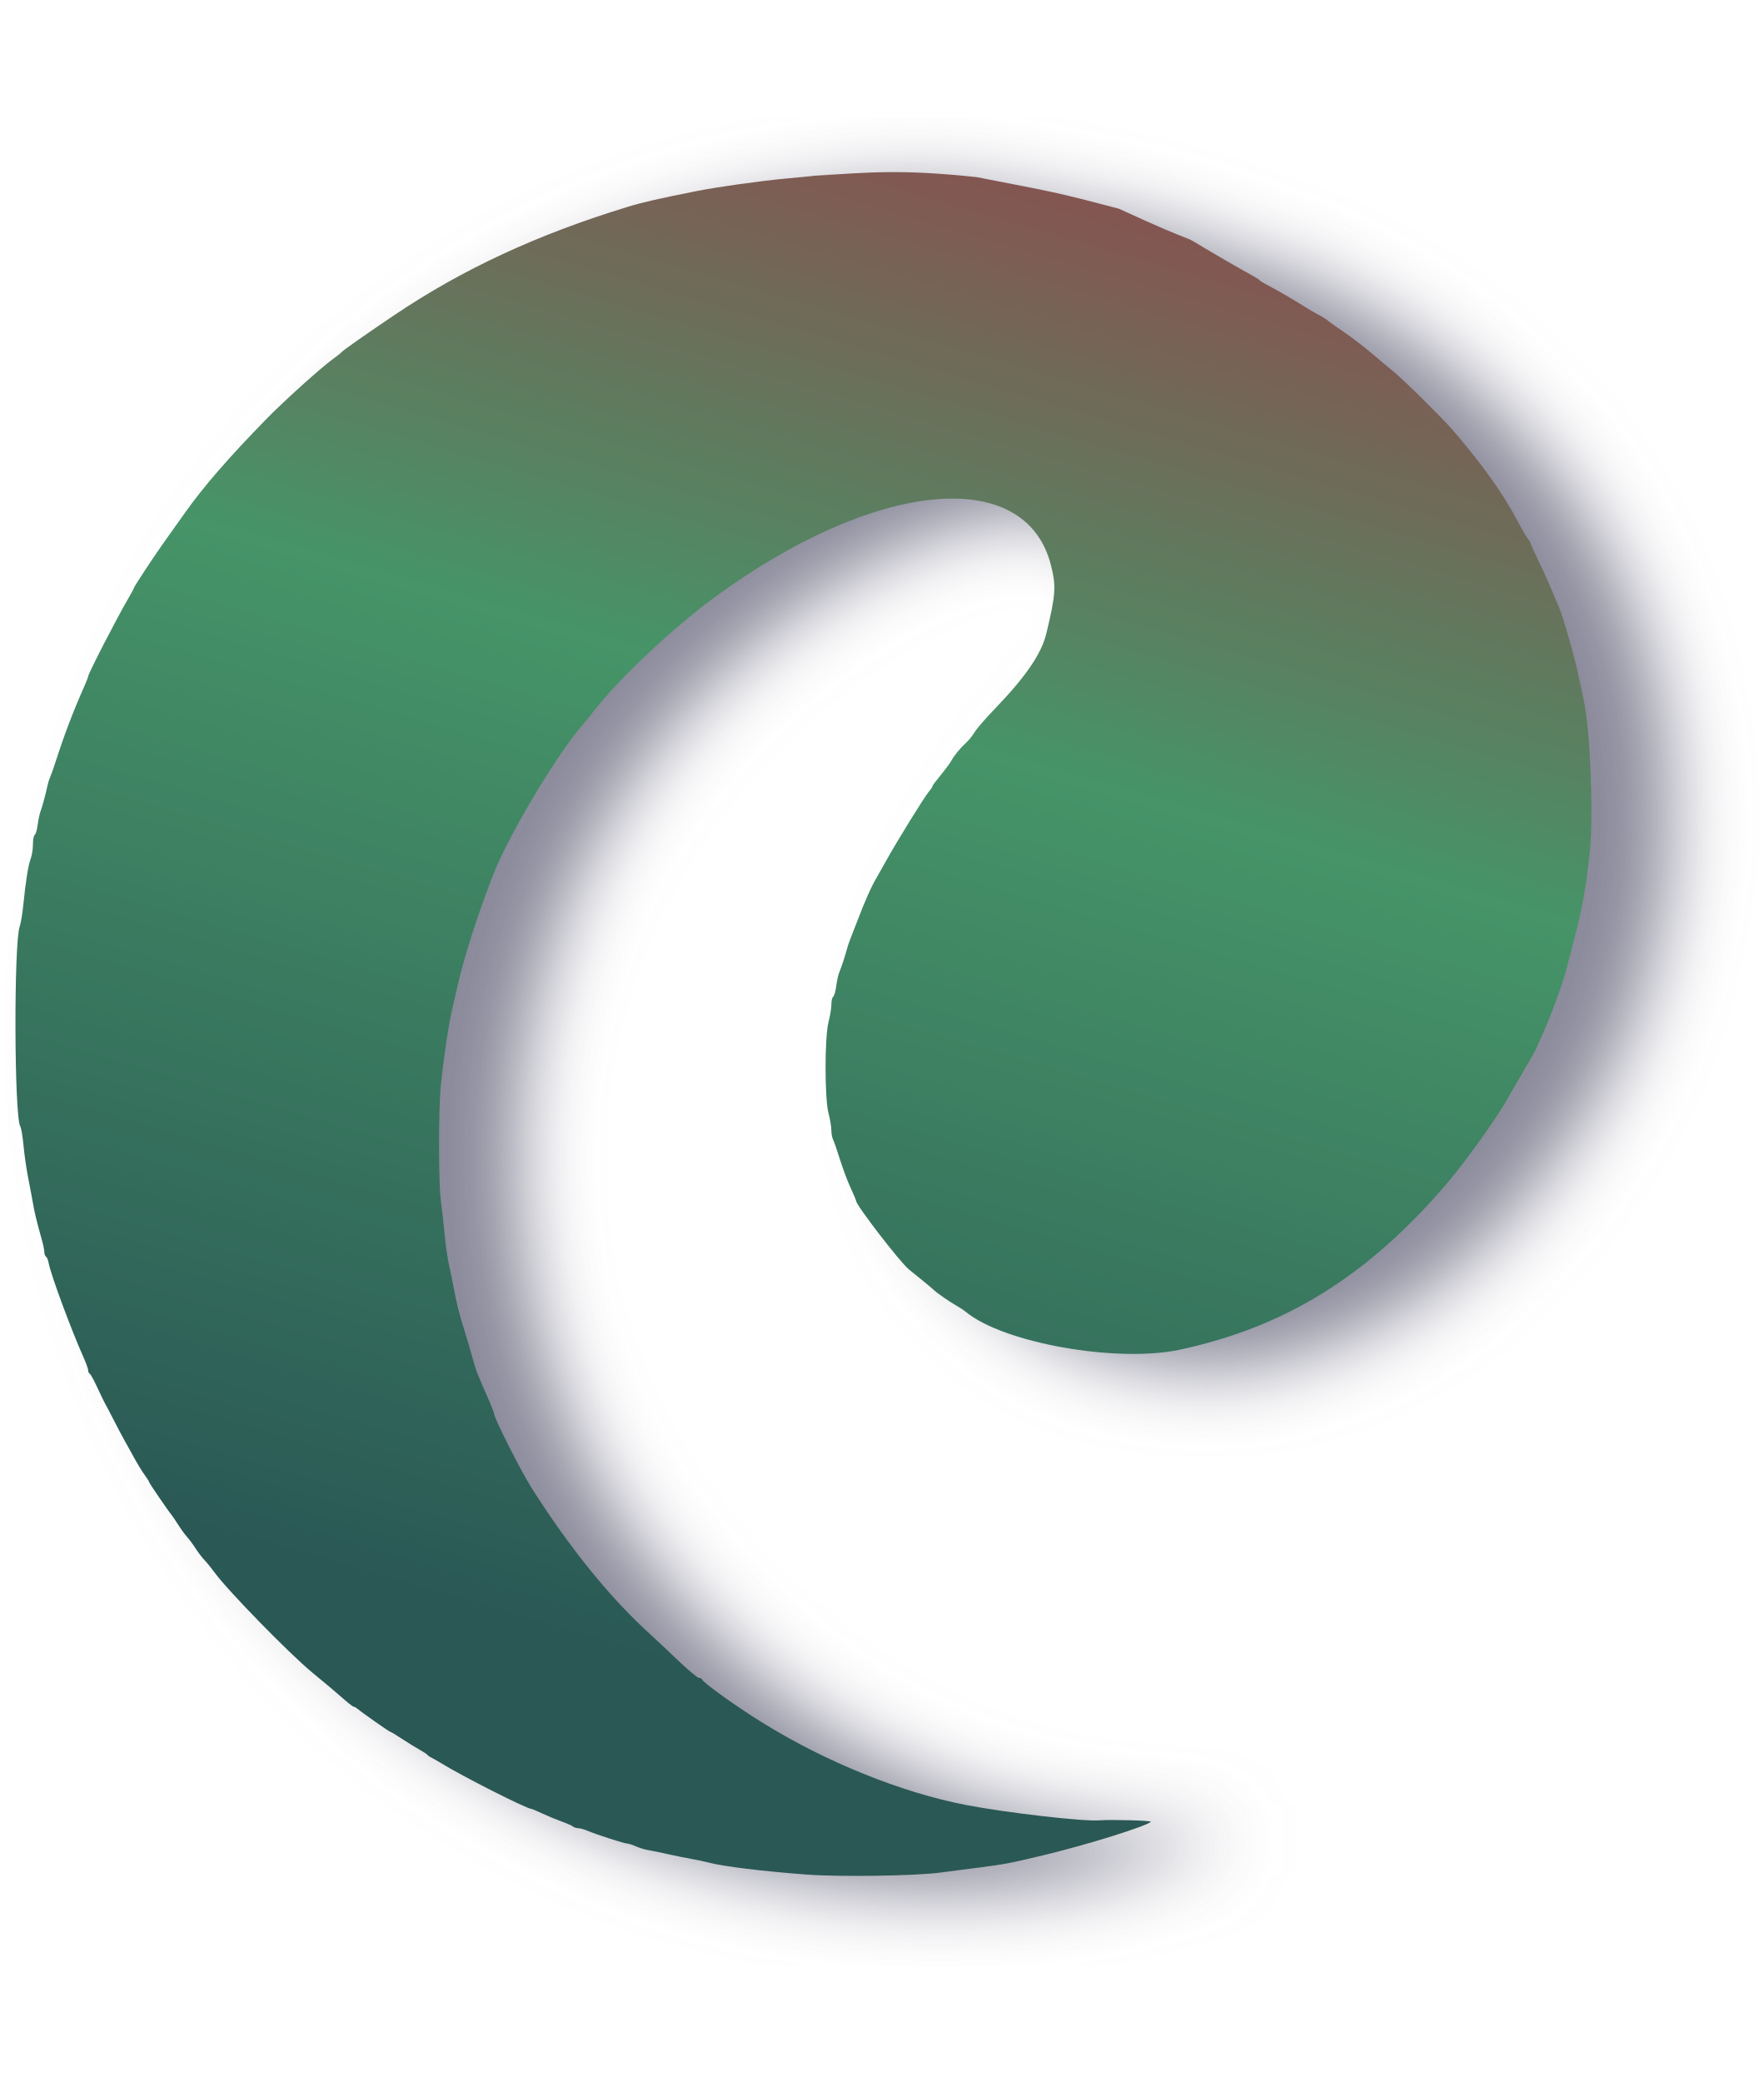
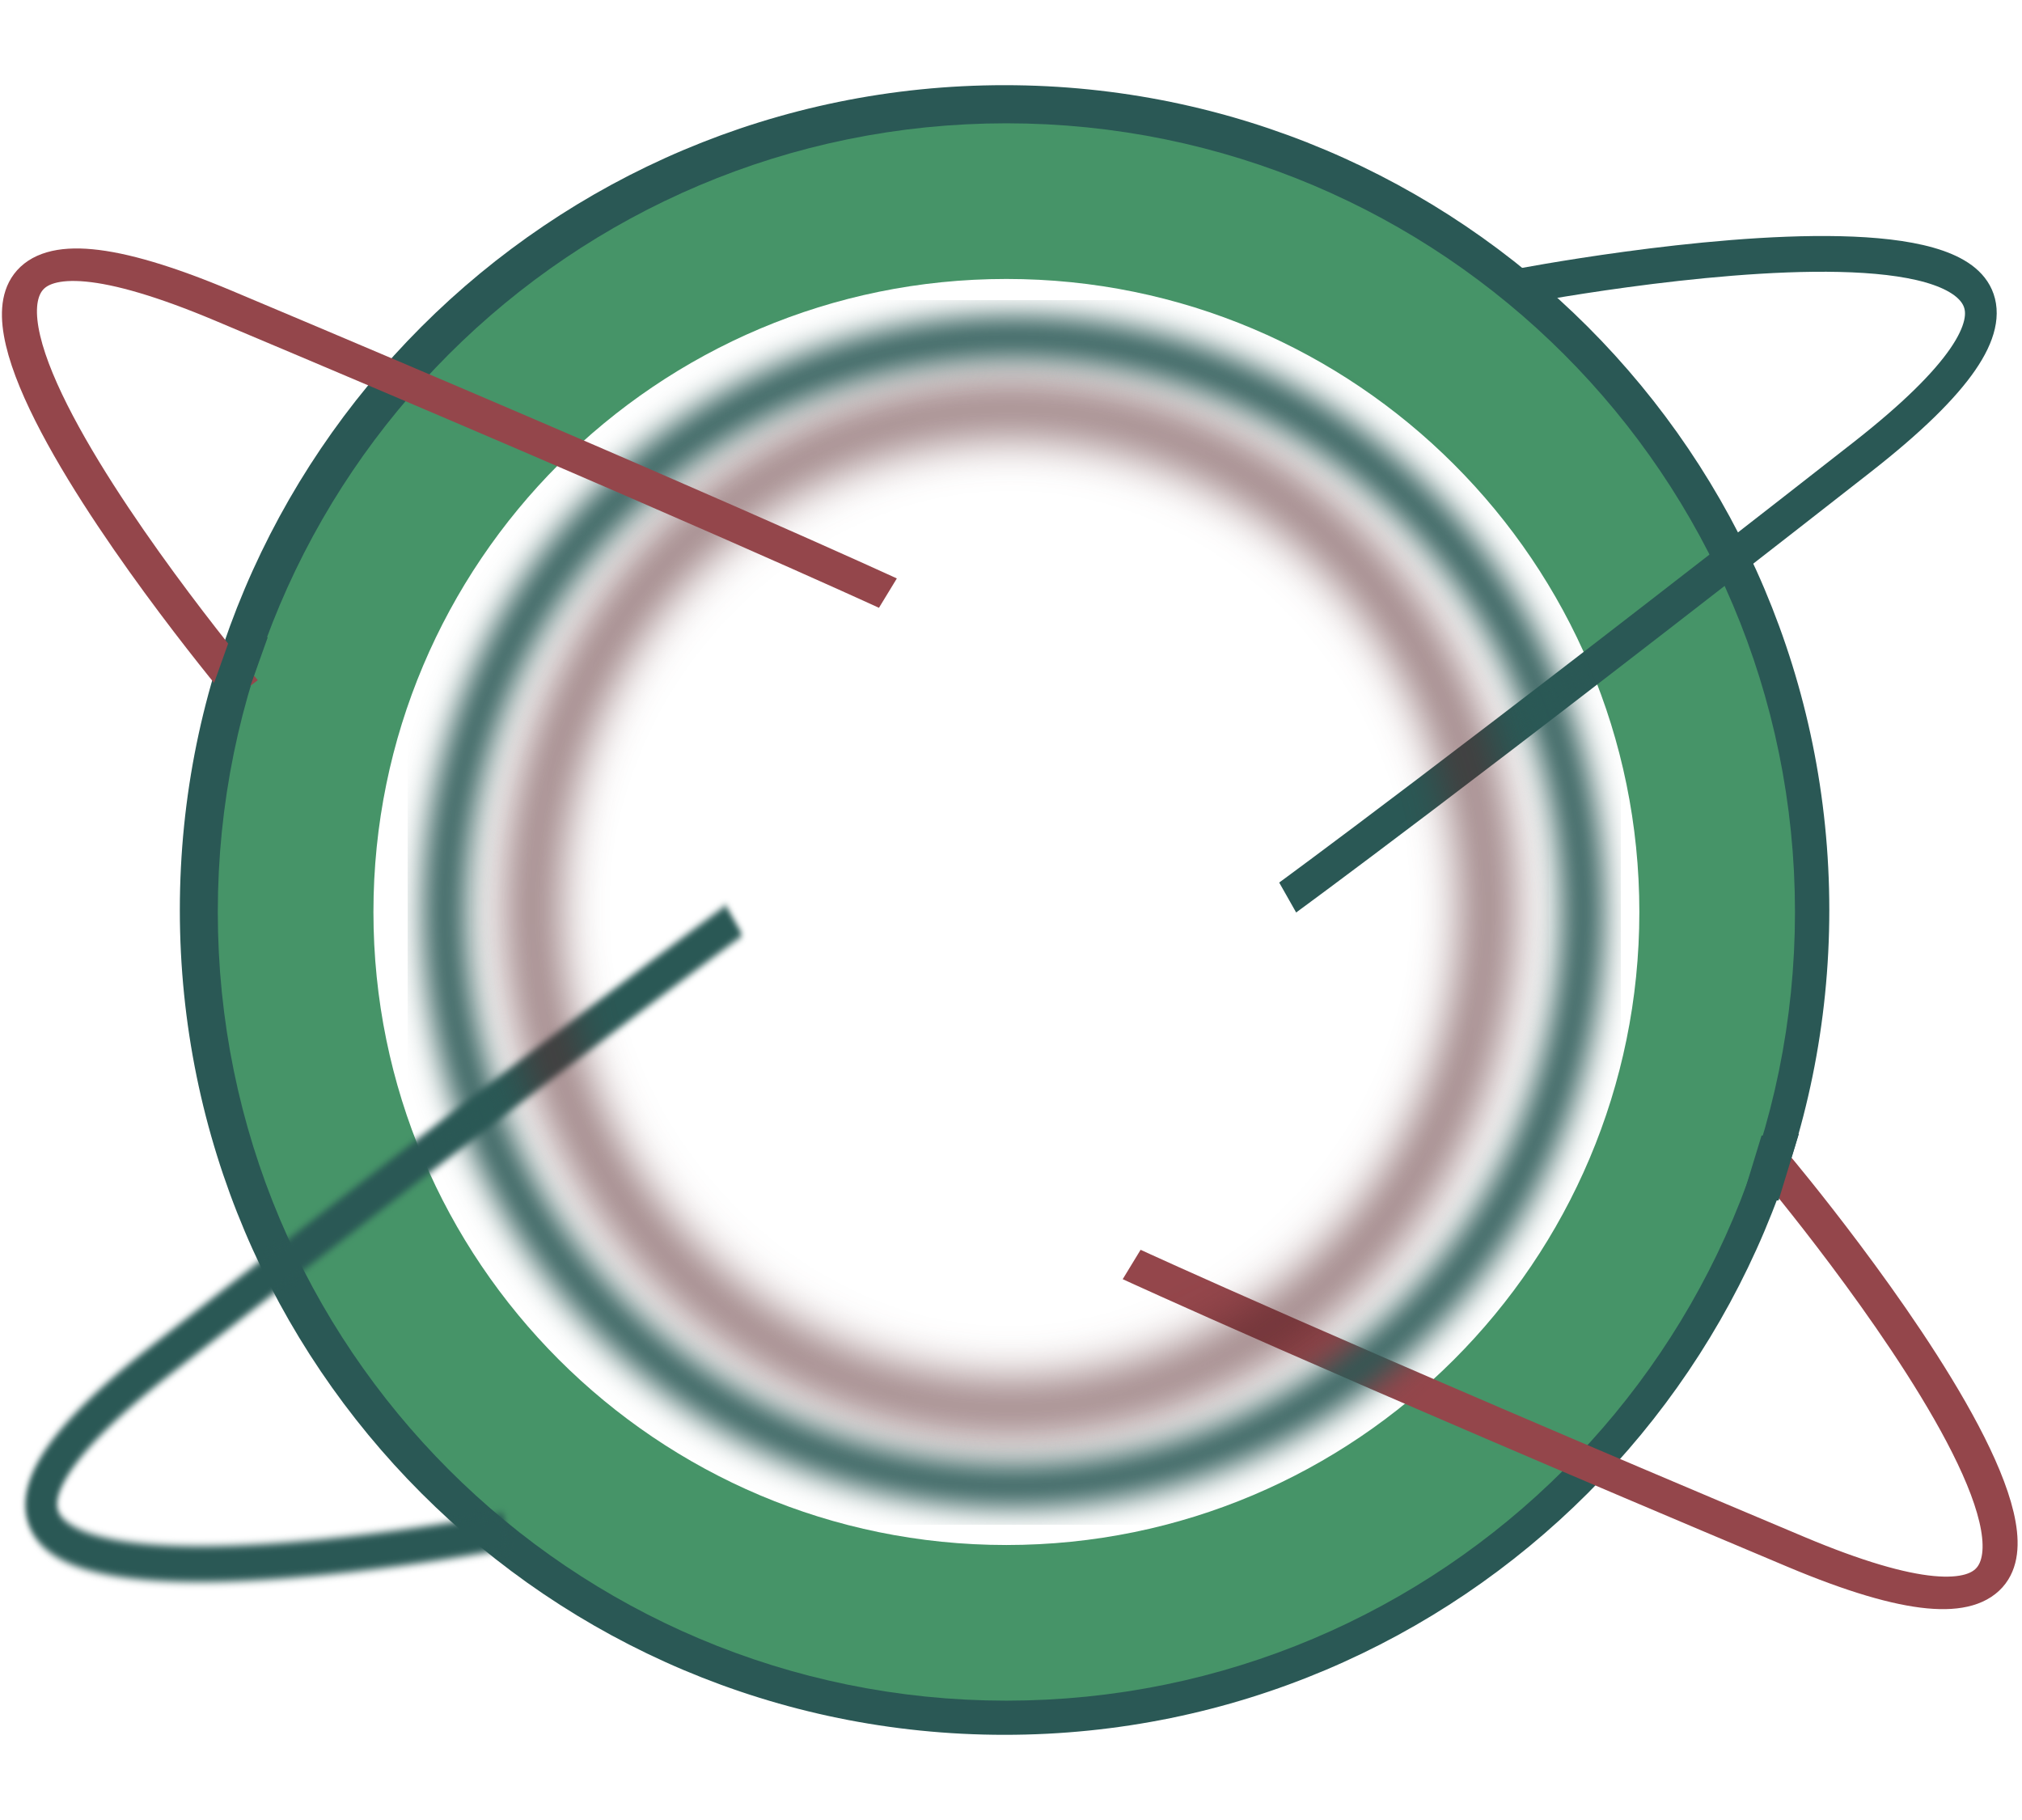
- <svg xmlns="http://www.w3.org/2000/svg" id="svg" version="1.1" viewBox="0 0 400 472.15">
+ <svg xmlns="http://www.w3.org/2000/svg" id="svg" version="1.1" viewBox="0 0 500 450">
  <defs>
-     <linearGradient id="linearGradient4554" x1="264.46" x2="361.16" y1="359.05" y2="25.29" gradientUnits="userSpaceOnUse">
-       <stop stop-color="#2a5855" offset="0" />
-       <stop stop-color="#469468" offset=".584" />
-       <stop stop-color="#94464b" offset="1" />
-     </linearGradient>
-     <filter id="filter4887" x="-.057" y="-.043" width="1.113" height="1.087" color-interpolation-filters="sRGB">
-       <feGaussianBlur stdDeviation="7.811" />
+     <filter id="filter5379" x="-.032" y="-.032" width="1.065" height="1.065" color-interpolation-filters="sRGB">
+       <feGaussianBlur stdDeviation="1.863" />
+     </filter>
+     <filter id="filter6527" x="-.064" y="-.064" width="1.127" height="1.127" color-interpolation-filters="sRGB">
+       <feGaussianBlur stdDeviation="3.657" />
+     </filter>
+     <filter id="filter6694" x="-.011" y="-.013" width="1.022" height="1.026" color-interpolation-filters="sRGB">
+       <feGaussianBlur stdDeviation="1.094" />
    </filter>
  </defs>
-   <g id="svgg">
-     <g transform="matrix(1.0803 0 0 1.0925 -33.878 17.384)">
-       <g transform="translate(16.5,3.2)" fill="#53536c" filter="url(#filter4887)" opacity=".682">
-         <g fill="#53536c">
-           <path d="m201.67 20.627c-0.66 0.073-3.27 0.329-5.8 0.569-5.282 0.502-14.108 1.732-18.2 2.538-8.071 1.588-11.448 2.352-14.565 3.295-18.954 5.731-34.554 12.884-48.903 22.422-5.655 3.759-10.891 7.391-11.132 7.722-0.11 0.151-0.958 0.819-1.884 1.484-2.535 1.82-10.207 8.66-13.872 12.369-7.946 8.04-13.173 13.992-17.166 19.55-1.898 2.64-3.966 5.52-4.598 6.4-2.017 2.81-6.08 8.924-6.08 9.148 0 0.119-0.569 1.17-1.265 2.334-2.176 3.645-8.333 15.469-8.334 16.007-1e-3 0.159-0.429 1.239-0.951 2.4-2.218 4.926-4.142 9.938-5.878 15.311-0.427 1.32-0.941 2.76-1.144 3.2-0.202 0.44-0.461 1.25-0.574 1.8-0.332 1.606-1.134 4.533-1.48 5.4-0.175 0.44-0.432 1.651-0.57 2.691-0.137 1.04-0.42 1.995-0.627 2.123s-0.377 1.021-0.377 1.984c0 0.962-0.199 2.257-0.443 2.876-0.523 1.331-1.053 4.569-1.554 9.495-0.2 1.964-0.543 4.034-0.762 4.6-1.278 3.303-1.177 39.578 0.115 41.583 0.196 0.304 0.5 2.104 0.677 4 0.176 1.897 0.612 4.888 0.968 6.648s0.802 4.1 0.991 5.2c0.348 2.024 0.834 4.009 1.849 7.546 0.308 1.07 0.559 2.275 0.559 2.676 0 0.402 0.159 0.829 0.354 0.949 0.195 0.121 0.443 0.716 0.551 1.324 0.415 2.323 4.724 13.839 7.339 19.616 0.526 1.161 0.956 2.361 0.956 2.667 0 0.305 0.147 0.615 0.327 0.689 0.18 0.073 0.912 1.393 1.627 2.933s1.465 3.07 1.666 3.4 1.014 1.86 1.806 3.4 1.755 3.34 2.141 4 1.293 2.28 2.017 3.6 1.744 2.973 2.266 3.673c0.523 0.701 0.95 1.373 0.95 1.494 0 0.202 3.916 5.868 4.745 6.864 0.197 0.238 0.809 1.138 1.359 2 0.551 0.863 1.404 2.019 1.896 2.569s1.299 1.63 1.794 2.4 1.334 1.85 1.864 2.4 1.49 1.72 2.133 2.6c2.636 3.606 15.678 16.811 20.409 20.665 3.444 2.805 4.647 3.81 6.992 5.835 0.828 0.715 1.626 1.3 1.773 1.3 0.148 0 0.486 0.183 0.752 0.407 0.966 0.814 6.702 4.793 6.909 4.793 0.117 0 1.239 0.667 2.493 1.483 1.255 0.815 2.911 1.827 3.681 2.25 0.77 0.422 1.49 0.893 1.6 1.046 0.11 0.154 0.47 0.403 0.8 0.554 0.33 0.15 1.23 0.657 2 1.126 4.56 2.774 18.073 9.541 19.053 9.541 0.108 0 1.13 0.429 2.272 0.954 1.141 0.525 2.975 1.275 4.075 1.666 1.1 0.392 2.171 0.862 2.38 1.046s0.698 0.334 1.086 0.334c0.389 0 1.298 0.252 2.02 0.56 1.784 0.761 7.694 2.64 8.302 2.64 0.27 0 1.058 0.253 1.752 0.562 0.693 0.309 1.89 0.666 2.66 0.794s2.66 0.513 4.2 0.857 3.7 0.775 4.8 0.959c1.1 0.183 2.72 0.524 3.6 0.756 3.063 0.807 11.402 1.818 20.6 2.497 6.94 0.512 22.699 0.285 28-0.404 1.87-0.243 5.56-0.717 8.2-1.053 5.462-0.695 6.424-0.877 13.6-2.574 8.971-2.122 21.535-5.996 22.467-6.927 0.255-0.255-8.409-0.49-10.831-0.293-3.304 0.268-19.31-1.551-27.836-3.163-13.671-2.585-29.648-8.975-43.03-17.21-5.45-3.354-12.231-8.158-12.503-8.858-0.074-0.189-0.376-0.343-0.672-0.343-0.297 0-2.307-1.669-4.467-3.708-2.16-2.04-4.629-4.335-5.485-5.1-8.644-7.724-17.051-17.965-25.276-30.792-2.174-3.39-7.767-14.348-7.767-15.217 0-0.198-0.463-1.4-1.03-2.671-0.983-2.207-1.833-4.172-2.557-5.912-0.183-0.44-0.629-1.88-0.991-3.2-0.361-1.32-1.083-3.75-1.604-5.4-1.124-3.563-1.721-5.886-2.211-8.6-0.198-1.1-0.65-3.26-1.004-4.8-0.353-1.54-0.805-4.6-1.004-6.8s-0.544-5.26-0.767-6.8c-0.491-3.391-0.51-19.081-0.028-23.8 0.592-5.798 1.674-12.984 2.409-16 0.187-0.77 0.647-2.75 1.022-4.4 1.461-6.438 4.177-14.865 7.605-23.6 3.08-7.845 12.975-24.299 18.455-30.685 0.904-1.053 2.06-2.455 2.57-3.115 5.026-6.513 16.547-17.264 25.335-23.643 33.685-24.45 65.23-27.513 70.652-6.86 1.166 4.442 1.052 6.199-0.927 14.303-1.03 4.221-4.357 9.031-10.835 15.667-1.861 1.906-3.756 4.069-4.211 4.805s-1.244 1.712-1.753 2.169c-1.2 1.075-2.552 2.687-3.076 3.666-0.349 0.651-1.51 2.17-3.653 4.776-0.218 0.266-0.397 0.579-0.397 0.697s-0.352 0.62-0.783 1.117c-0.889 1.025-6.84 10.548-8.831 14.132-0.725 1.304-1.642 2.911-2.039 3.571-1.163 1.935-2.425 4.733-4.151 9.2-0.595 1.54-1.265 3.25-1.49 3.8s-0.55 1.54-0.723 2.2c-0.304 1.167-0.98 3.174-1.615 4.8-0.172 0.44-0.426 1.651-0.564 2.691-0.137 1.04-0.42 1.995-0.627 2.123s-0.377 0.844-0.377 1.59-0.27 2.394-0.6 3.661c-0.829 3.183-0.829 15.845 0 18.935 0.325 1.21 0.593 2.787 0.595 3.505 3e-3 0.718 0.17 1.618 0.372 2s0.848 2.221 1.435 4.086c0.587 1.864 1.592 4.512 2.233 5.883s1.165 2.604 1.165 2.739c0 0.875 9.216 12.702 11.056 14.188 0.409 0.33 1.644 1.32 2.743 2.2 1.1 0.879 2.254 1.84 2.564 2.134 0.693 0.657 3.312 2.438 4.873 3.312 0.635 0.356 1.414 0.863 1.732 1.126 7.84 6.507 31.812 10.707 45.032 7.89 22.218-4.736 39.395-15.31 55.978-34.46 3.615-4.174 10.128-13.124 12.465-17.129 0.746-1.279 1.537-2.629 1.757-3s1.03-1.754 1.8-3.074 1.617-2.76 1.883-3.2c0.503-0.833 0.704-1.251 2.032-4.213 2.121-4.729 4.607-11.471 5.306-14.387 0.184-0.77 0.625-2.48 0.98-3.8 2.275-8.47 2.986-12.287 3.832-20.6 0.741-7.266 0.043-24.602-1.23-30.6-1.382-6.508-1.812-8.333-2.685-11.4-1.523-5.353-2.147-7.281-2.913-9-0.392-0.88-1.172-2.692-1.733-4.026-0.561-1.335-1.662-3.705-2.446-5.268-0.784-1.563-1.426-2.977-1.426-3.142 0-0.166-0.243-0.585-0.541-0.933-0.298-0.347-1.277-2.007-2.177-3.688-3.158-5.899-7.224-11.545-13.642-18.943-2.052-2.365-10.364-10.488-12.438-12.155-0.989-0.795-3.081-2.525-4.649-3.845-1.569-1.32-4.18-3.295-5.802-4.39-1.623-1.094-3.041-2.084-3.151-2.2-0.281-0.295-1.685-1.164-2.4-1.484-0.33-0.148-1.95-1.105-3.6-2.126-1.65-1.022-4.17-2.474-5.6-3.229-1.43-0.754-2.69-1.461-2.8-1.571-0.791-0.791-12.132-5.6-13.206-5.6-0.415 0-0.898-0.245-1.074-0.544-0.399-0.677 2.807 0.98-3.32-0.674-24.778-9.037-23.754-7.868-45.088-11.875-2.771-1.111-4.879-0.878-10.912-2.062-4.652-0.913-16.237-1.472-20.6-0.994" fill="#53536c" fill-rule="evenodd" opacity="1" />
-         </g>
+   <ellipse cx="249.41" cy="228" rx="200" ry="185" opacity="0" stroke-width="2" />
+   <g fill="none">
+     <ellipse cx="248.41" cy="225" rx="198.94" ry="198.94" stroke="#2a5855" stroke-width="10" />
+     <ellipse cx="248.86" cy="225.49" rx="175.76" ry="175.76" stroke="#469468" stroke-width="38.484" />
+     <g stroke-width="11.019">
+       <g transform="matrix(.7004 .13016 -.12542 .79139 357.04 -65.423)" stroke="#2a5855">
+         <path d="m54.707 163.37s248.76-86.136 127.96 32.07c-120.79 118.21-173.08 166.06-173.08 166.06" fill="none" stroke="#2a5855" stroke-width="11.019" />
      </g>
-       <path d="m201.67 20.627c14.548-1.342-3.27 0.329-5.8 0.569-5.282 0.502-14.108 1.732-18.2 2.538-8.071 1.588-11.448 2.352-14.565 3.295-18.954 5.731-34.554 12.884-48.903 22.422-5.655 3.759-10.891 7.391-11.132 7.722-0.11 0.151-0.958 0.819-1.884 1.484-2.535 1.82-10.207 8.66-13.872 12.369-7.946 8.04-13.173 13.992-17.166 19.55-1.898 2.64-3.966 5.52-4.598 6.4-2.017 2.81-6.08 8.924-6.08 9.148 0 0.119-0.569 1.17-1.265 2.334-2.176 3.645-8.333 15.469-8.334 16.007-1e-3 0.159-0.429 1.239-0.951 2.4-2.218 4.926-4.142 9.938-5.878 15.311-0.427 1.32-0.941 2.76-1.144 3.2-0.202 0.44-0.461 1.25-0.574 1.8-0.332 1.606-1.134 4.533-1.48 5.4-0.175 0.44-0.432 1.651-0.57 2.691-0.137 1.04-0.42 1.995-0.627 2.123s-0.377 1.021-0.377 1.984c0 0.962-0.199 2.257-0.443 2.876-0.523 1.331-1.053 4.569-1.554 9.495-0.2 1.964-0.543 4.034-0.762 4.6-1.278 3.303-1.177 39.578 0.115 41.583 0.196 0.304 0.5 2.104 0.677 4 0.176 1.897 0.612 4.888 0.968 6.648s0.802 4.1 0.991 5.2c0.348 2.024 0.834 4.009 1.849 7.546 0.308 1.07 0.559 2.275 0.559 2.676 0 0.402 0.159 0.829 0.354 0.949 0.195 0.121 0.443 0.716 0.551 1.324 0.415 2.323 4.724 13.839 7.339 19.616 0.526 1.161 0.956 2.361 0.956 2.667 0 0.305 0.147 0.615 0.327 0.689 0.18 0.073 0.912 1.393 1.627 2.933s1.465 3.07 1.666 3.4 1.014 1.86 1.806 3.4 1.755 3.34 2.141 4 1.293 2.28 2.017 3.6 1.744 2.973 2.266 3.673c0.523 0.701 0.95 1.373 0.95 1.494 0 0.202 3.916 5.868 4.745 6.864 0.197 0.238 0.809 1.138 1.359 2 0.551 0.863 1.404 2.019 1.896 2.569s1.299 1.63 1.794 2.4 1.334 1.85 1.864 2.4 1.49 1.72 2.133 2.6c2.636 3.606 15.678 16.811 20.409 20.665 3.444 2.805 4.647 3.81 6.992 5.835 0.828 0.715 1.626 1.3 1.773 1.3 0.148 0 0.486 0.183 0.752 0.407 0.966 0.814 6.702 4.793 6.909 4.793 0.117 0 1.239 0.667 2.493 1.483 1.255 0.815 2.911 1.827 3.681 2.25 0.77 0.422 1.49 0.893 1.6 1.046 0.11 0.154 0.47 0.403 0.8 0.554 0.33 0.15 1.23 0.657 2 1.126 4.56 2.774 18.073 9.541 19.053 9.541 0.108 0 1.13 0.429 2.272 0.954 1.141 0.525 2.975 1.275 4.075 1.666 1.1 0.392 2.171 0.862 2.38 1.046s0.698 0.334 1.086 0.334c0.389 0 1.298 0.252 2.02 0.56 1.784 0.761 7.694 2.64 8.302 2.64 0.27 0 1.058 0.253 1.752 0.562 0.693 0.309 1.89 0.666 2.66 0.794s2.66 0.513 4.2 0.857 3.7 0.775 4.8 0.959c1.1 0.183 2.72 0.524 3.6 0.756 3.063 0.807 11.402 1.818 20.6 2.497 6.94 0.512 22.699 0.285 28-0.404 1.87-0.243 5.56-0.717 8.2-1.053 5.462-0.695 6.424-0.877 13.6-2.574 8.971-2.122 21.535-5.996 22.467-6.927 0.255-0.255-8.409-0.49-10.831-0.293-3.304 0.268-19.31-1.551-27.836-3.163-13.671-2.585-29.648-8.975-43.03-17.21-5.45-3.354-12.231-8.158-12.503-8.858-0.074-0.189-0.376-0.343-0.672-0.343-0.297 0-2.307-1.669-4.467-3.708-2.16-2.04-4.629-4.335-5.485-5.1-8.644-7.724-17.051-17.965-25.276-30.792-2.174-3.39-7.767-14.348-7.767-15.217 0-0.198-0.463-1.4-1.03-2.671-0.983-2.207-1.833-4.172-2.557-5.912-0.183-0.44-0.629-1.88-0.991-3.2-0.361-1.32-1.083-3.75-1.604-5.4-1.124-3.563-1.721-5.886-2.211-8.6-0.198-1.1-0.65-3.26-1.004-4.8-0.353-1.54-0.805-4.6-1.004-6.8s-0.544-5.26-0.767-6.8c-0.491-3.391-0.51-19.081-0.028-23.8 0.592-5.798 1.674-12.984 2.409-16 0.187-0.77 0.647-2.75 1.022-4.4 1.461-6.438 4.177-14.865 7.605-23.6 3.08-7.845 12.975-24.299 18.455-30.685 0.904-1.053 2.06-2.455 2.57-3.115 5.026-6.513 16.547-17.264 25.335-23.643 33.685-24.45 65.23-27.513 70.652-6.86 1.166 4.442 1.052 6.199-0.927 14.303-1.03 4.221-4.357 9.031-10.835 15.667-1.861 1.906-3.756 4.069-4.211 4.805s-1.244 1.712-1.753 2.169c-1.2 1.075-2.552 2.687-3.076 3.666-0.349 0.651-1.51 2.17-3.653 4.776-0.218 0.266-0.397 0.579-0.397 0.697s-0.352 0.62-0.783 1.117c-0.889 1.025-6.84 10.548-8.831 14.132-0.725 1.304-1.642 2.911-2.039 3.571-1.163 1.935-2.425 4.733-4.151 9.2-0.595 1.54-1.265 3.25-1.49 3.8s-0.55 1.54-0.723 2.2c-0.304 1.167-0.98 3.174-1.615 4.8-0.172 0.44-0.426 1.651-0.564 2.691-0.137 1.04-0.42 1.995-0.627 2.123s-0.377 0.844-0.377 1.59-0.27 2.394-0.6 3.661c-0.829 3.183-0.829 15.845 0 18.935 0.325 1.21 0.593 2.787 0.595 3.505 3e-3 0.718 0.17 1.618 0.372 2s0.848 2.221 1.435 4.086c0.587 1.864 1.592 4.512 2.233 5.883s1.165 2.604 1.165 2.739c0 0.875 9.216 12.702 11.056 14.188 0.409 0.33 1.644 1.32 2.743 2.2 1.1 0.879 2.254 1.84 2.564 2.134 0.693 0.657 3.312 2.438 4.873 3.312 0.635 0.356 1.414 0.863 1.732 1.126 7.84 6.507 31.812 10.707 45.032 7.89 22.218-4.736 39.395-15.31 55.978-34.46 3.615-4.174 10.128-13.124 12.465-17.129 0.746-1.279 1.537-2.629 1.757-3s1.03-1.754 1.8-3.074 1.617-2.76 1.883-3.2c0.503-0.833 0.704-1.251 2.032-4.213 2.121-4.729 4.607-11.471 5.306-14.387 0.184-0.77 0.625-2.48 0.98-3.8 2.275-8.47 2.986-12.287 3.832-20.6 0.741-7.266 0.043-24.602-1.23-30.6-1.382-6.508-1.812-8.333-2.685-11.4-1.523-5.353-2.147-7.281-2.913-9-0.392-0.88-1.172-2.692-1.733-4.026-0.561-1.335-1.662-3.705-2.446-5.268-0.784-1.563-1.426-2.977-1.426-3.142 0-0.166-0.243-0.585-0.541-0.933-0.298-0.347-1.277-2.007-2.177-3.688-3.158-5.899-7.224-11.545-13.642-18.943-2.052-2.365-10.364-10.488-12.438-12.155-0.989-0.795-3.081-2.525-4.649-3.845-1.569-1.32-4.18-3.295-5.802-4.39-1.623-1.094-3.041-2.084-3.151-2.2-0.281-0.295-1.685-1.164-2.4-1.484-0.33-0.148-1.95-1.105-3.6-2.126-1.65-1.022-4.17-2.474-5.6-3.229-1.43-0.754-2.69-1.461-2.8-1.571-0.791-0.791 0 0-11.438-6.661-6.023-3.641 0 0-18.187-8.291-13.965-3.652-13.38-3.37-29.88-6.57-16.008-1.673-22.553-1.005-34.695-0.226" fill="url(#linearGradient4554)" fill-rule="evenodd" />
+       <g transform="matrix(-.7004 -.13016 .12542 -.79139 142.96 514.92)" filter="url(#filter6694)" stroke="#2a5855">
+         <path d="m54.707 163.37s248.76-86.136 127.96 32.07c-120.79 118.21-173.08 166.06-173.08 166.06" fill="none" stroke="#2a5855" stroke-width="11.019" />
+       </g>
+       <g transform="matrix(.22733 .67515 -.75232 .27578 549.62 206.48)" stroke="#94464b">
+         <path d="m54.707 163.37s248.76-86.136 127.96 32.07c-120.79 118.21-173.08 166.06-173.08 166.06" fill="none" stroke="#94464b" stroke-width="11.019" />
+       </g>
    </g>
  </g>
+   <rect transform="matrix(.99888 -.047351 -.29207 .9564 0 0)" x="530.97" y="321.18" width="6.486" height="14.445" fill="#2a5855" stroke="#2a5855" stroke-width="2.759" />
+   <g fill="none">
+     <circle transform="matrix(1.7129 0 0 1.793 -174.63 41.35)" cx="247.77" cy="102.22" r="69.007" filter="url(#filter6527)" stroke="#582a2d" stroke-opacity=".941" stroke-width="5" />
+     <circle transform="matrix(2.0396 0 0 2.0581 609.92 -27.142)" cx="-176.13" cy="122.71" r="69.007" filter="url(#filter5379)" stroke="#2a5855" stroke-width="5" />
+     <g transform="matrix(-.22733 -.67515 .75232 -.27578 -50.226 252.82)" stroke="#94464b" stroke-width="11.019">
+       <path d="m54.707 163.37s248.76-86.136 127.96 32.07c-120.79 118.21-173.08 166.06-173.08 166.06" fill="none" stroke="#94464b" stroke-width="11.019" />
+     </g>
+   </g>
+   <rect transform="matrix(1 -.00096422 -.33612 .94182 0 0)" x="114.62" y="168.79" width="6.486" height="14.445" fill="#2a5855" stroke="#2a5855" stroke-width="2.759" />
</svg>
